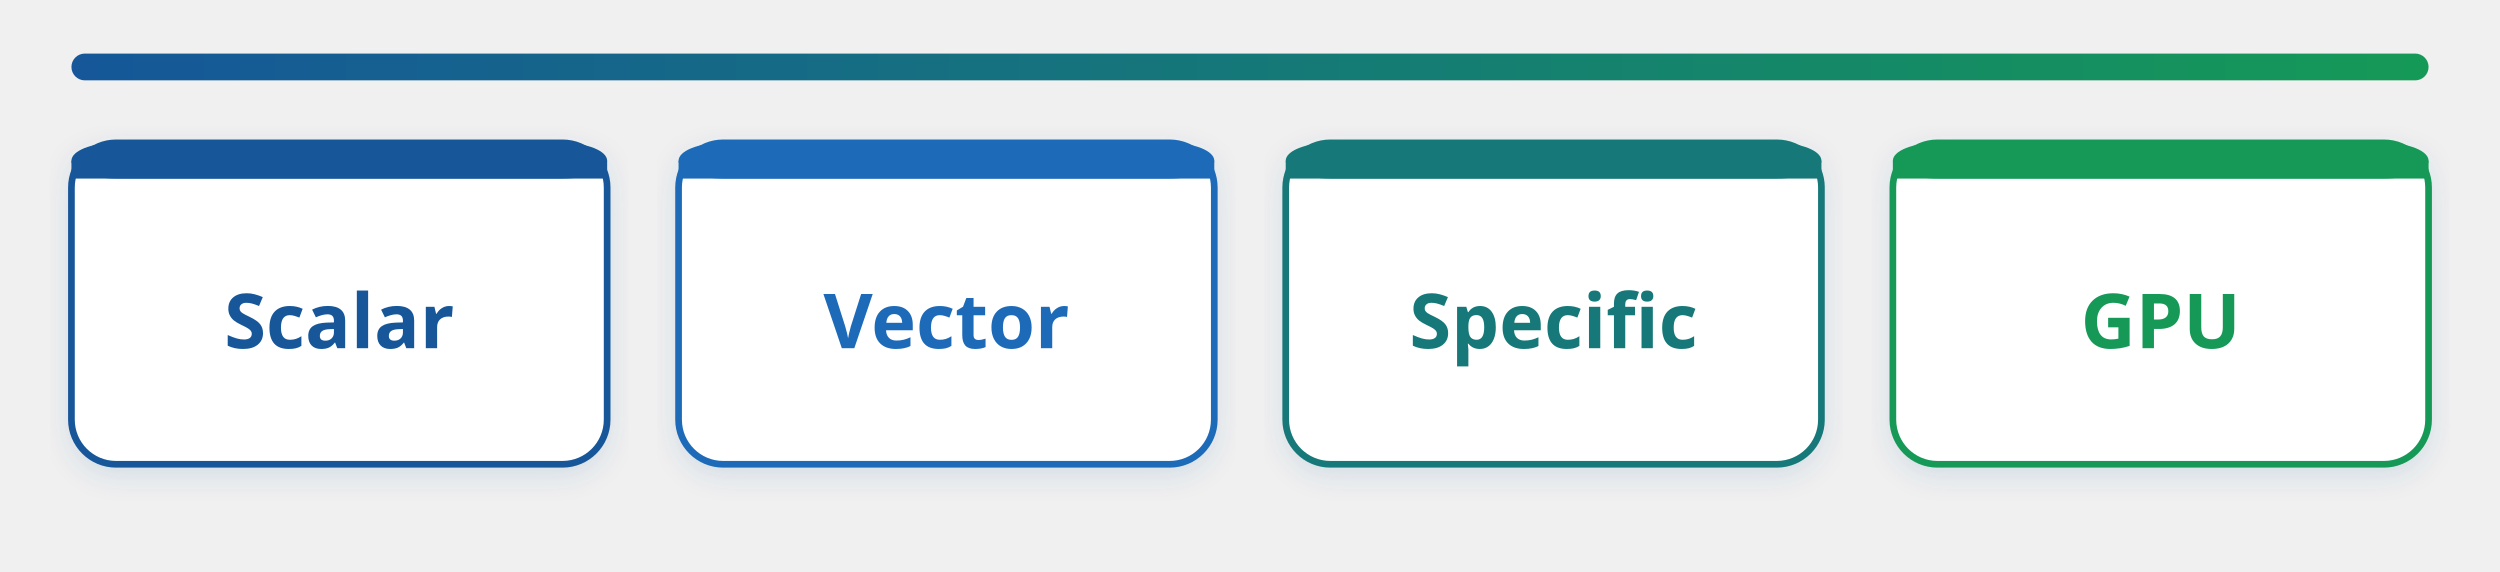
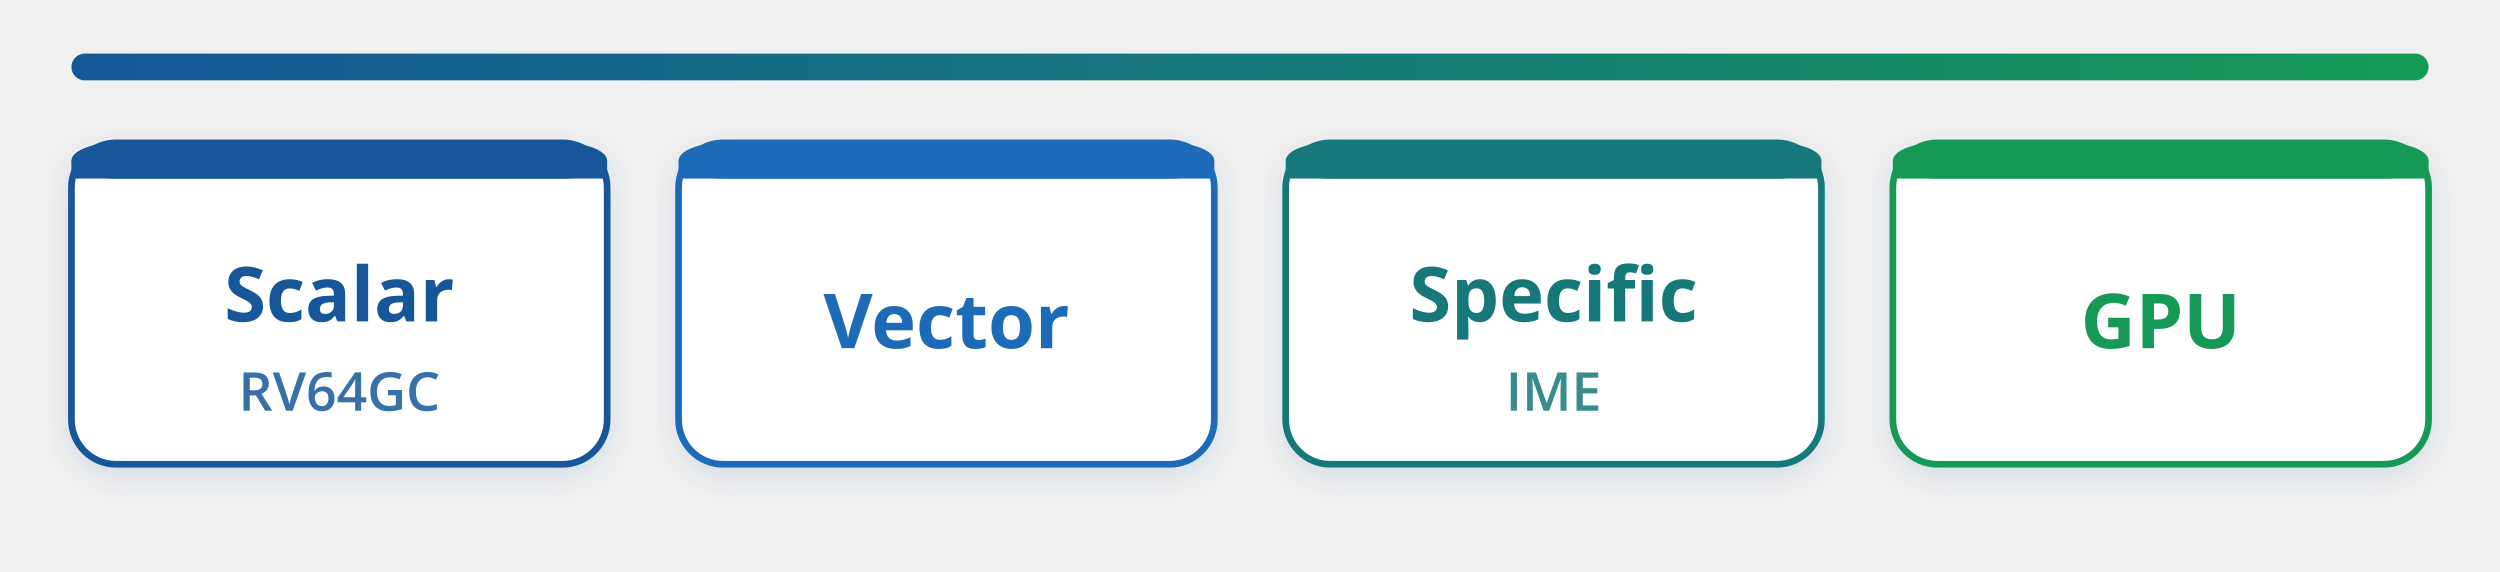
<svg xmlns="http://www.w3.org/2000/svg" width="560" height="128" viewBox="0 0 560 128" role="img" aria-label="Scalar, Vector, Specific, and GPU compute backends">
  <defs>
    <linearGradient id="header-gradient" x1="0%" y1="0%" x2="100%" y2="0%">
      <stop offset="0%" stop-color="#155799" />
      <stop offset="100%" stop-color="#159957" />
    </linearGradient>
    <filter id="soft-shadow" x="-4%" y="-8%" width="108%" height="120%">
      <feDropShadow dx="0" dy="2" stdDeviation="3" flood-color="#155799" flood-opacity="0.12" />
    </filter>
  </defs>
  <rect x="16" y="12" width="528" height="6" rx="3" fill="url(#header-gradient)" />
  <g filter="url(#soft-shadow)">
    <rect x="16" y="32" width="120" height="72" rx="10" fill="#ffffff" stroke="#155799" stroke-width="1.5" />
    <rect x="16" y="32" width="120" height="8" rx="10" fill="#155799" />
    <rect x="16" y="36" width="120" height="4" fill="#155799" />
-     <text x="76" y="78" text-anchor="middle" font-family="'Open Sans', 'Helvetica Neue', Helvetica, Arial, sans-serif" font-size="17" font-weight="700" fill="#155799">Scalar</text>
+     <text x="76" y="72" text-anchor="middle" font-family="'Open Sans', 'Helvetica Neue', Helvetica, Arial, sans-serif" font-size="17" font-weight="700" fill="#155799">Scalar</text>
+     <text x="76" y="92" text-anchor="middle" font-family="'Open Sans', 'Helvetica Neue', Helvetica, Arial, sans-serif" font-size="12" font-weight="600" fill="#155799" opacity="0.85">RV64GC</text>
  </g>
  <g filter="url(#soft-shadow)">
    <rect x="152" y="32" width="120" height="72" rx="10" fill="#ffffff" stroke="#1e6bb8" stroke-width="1.5" />
    <rect x="152" y="32" width="120" height="8" rx="10" fill="#1e6bb8" />
    <rect x="152" y="36" width="120" height="4" fill="#1e6bb8" />
    <text x="212" y="78" text-anchor="middle" font-family="'Open Sans', 'Helvetica Neue', Helvetica, Arial, sans-serif" font-size="17" font-weight="700" fill="#1e6bb8">Vector</text>
  </g>
  <g filter="url(#soft-shadow)">
    <rect x="288" y="32" width="120" height="72" rx="10" fill="#ffffff" stroke="#157878" stroke-width="1.5" />
    <rect x="288" y="32" width="120" height="8" rx="10" fill="#157878" />
    <rect x="288" y="36" width="120" height="4" fill="#157878" />
-     <text x="348" y="78" text-anchor="middle" font-family="'Open Sans', 'Helvetica Neue', Helvetica, Arial, sans-serif" font-size="17" font-weight="700" fill="#157878">Specific</text>
+     <text x="348" y="72" text-anchor="middle" font-family="'Open Sans', 'Helvetica Neue', Helvetica, Arial, sans-serif" font-size="17" font-weight="700" fill="#157878">Specific</text>
+     <text x="348" y="92" text-anchor="middle" font-family="'Open Sans', 'Helvetica Neue', Helvetica, Arial, sans-serif" font-size="12" font-weight="600" fill="#157878" opacity="0.85">IME</text>
  </g>
  <g filter="url(#soft-shadow)">
    <rect x="424" y="32" width="120" height="72" rx="10" fill="#ffffff" stroke="#159957" stroke-width="1.5" />
    <rect x="424" y="32" width="120" height="8" rx="10" fill="#159957" />
    <rect x="424" y="36" width="120" height="4" fill="#159957" />
    <text x="484" y="78" text-anchor="middle" font-family="'Open Sans', 'Helvetica Neue', Helvetica, Arial, sans-serif" font-size="17" font-weight="700" fill="#159957">GPU</text>
  </g>
</svg>
